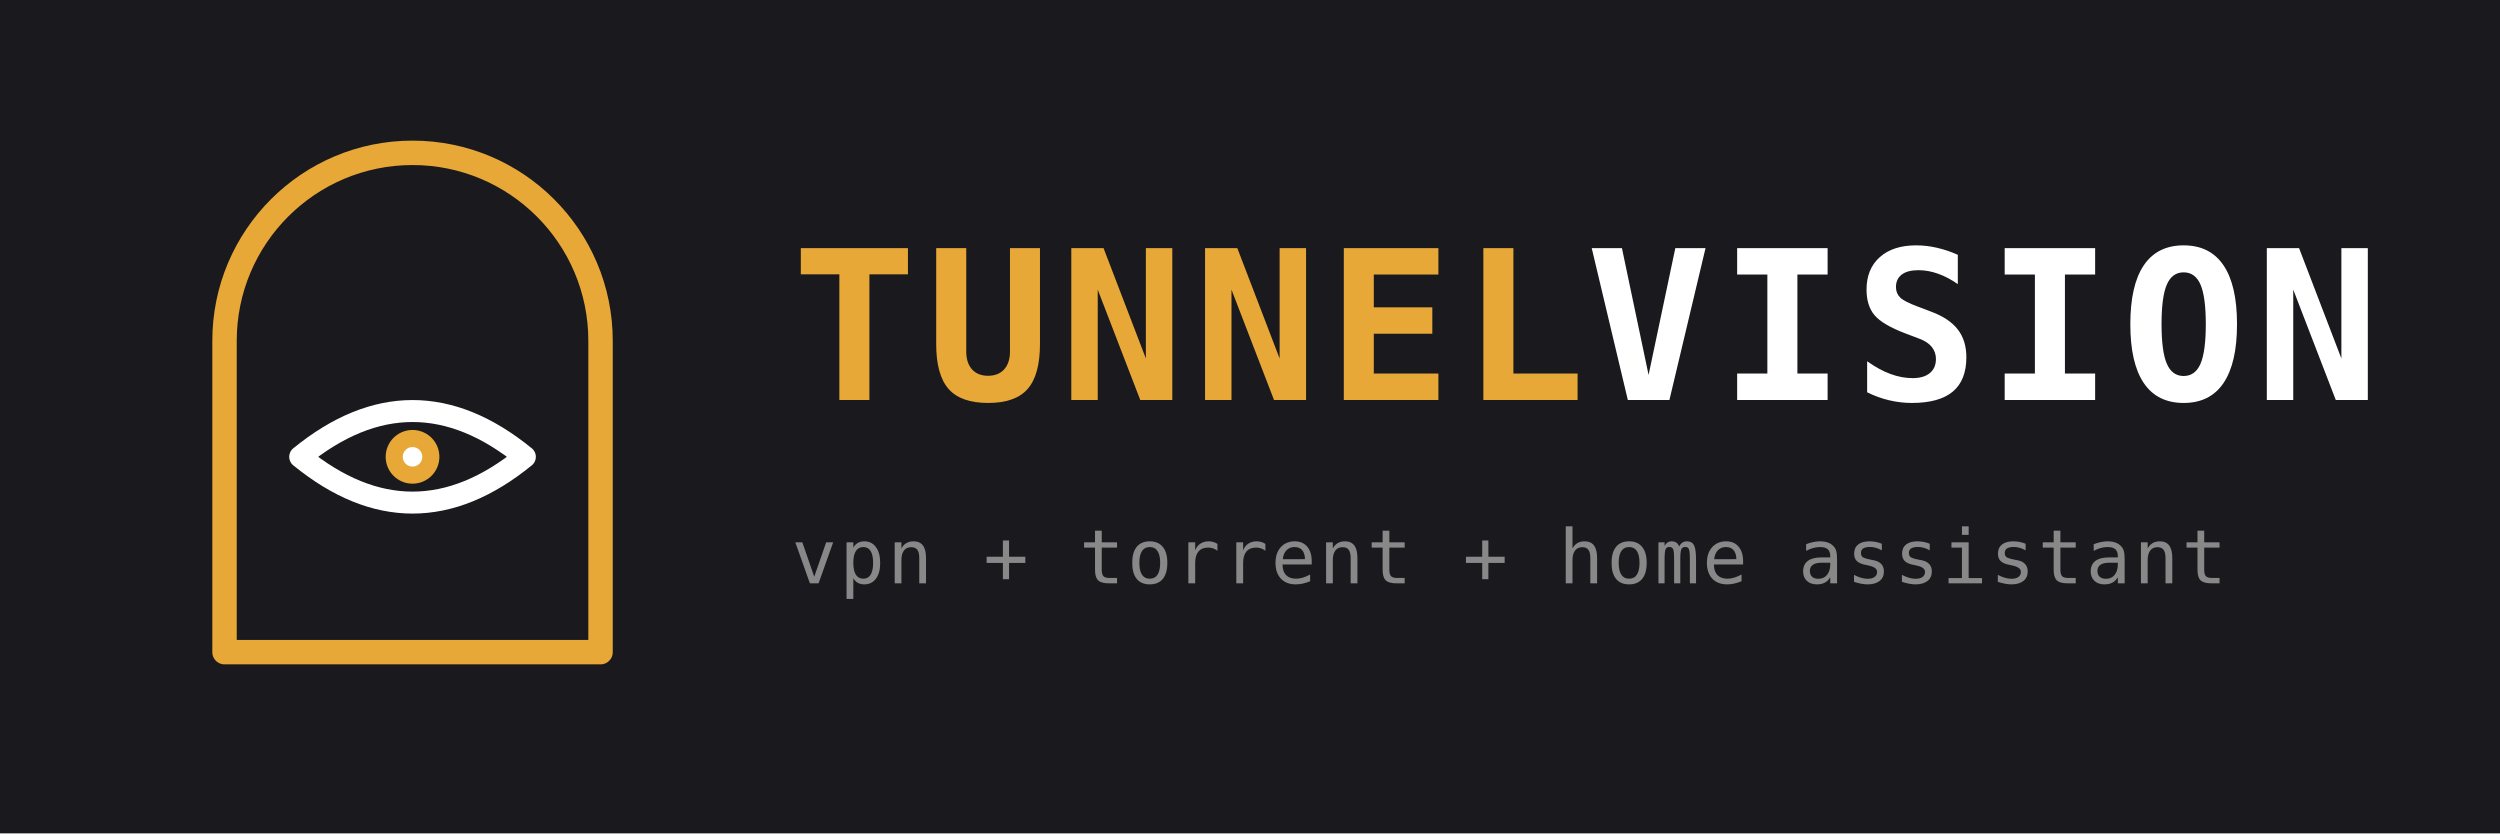
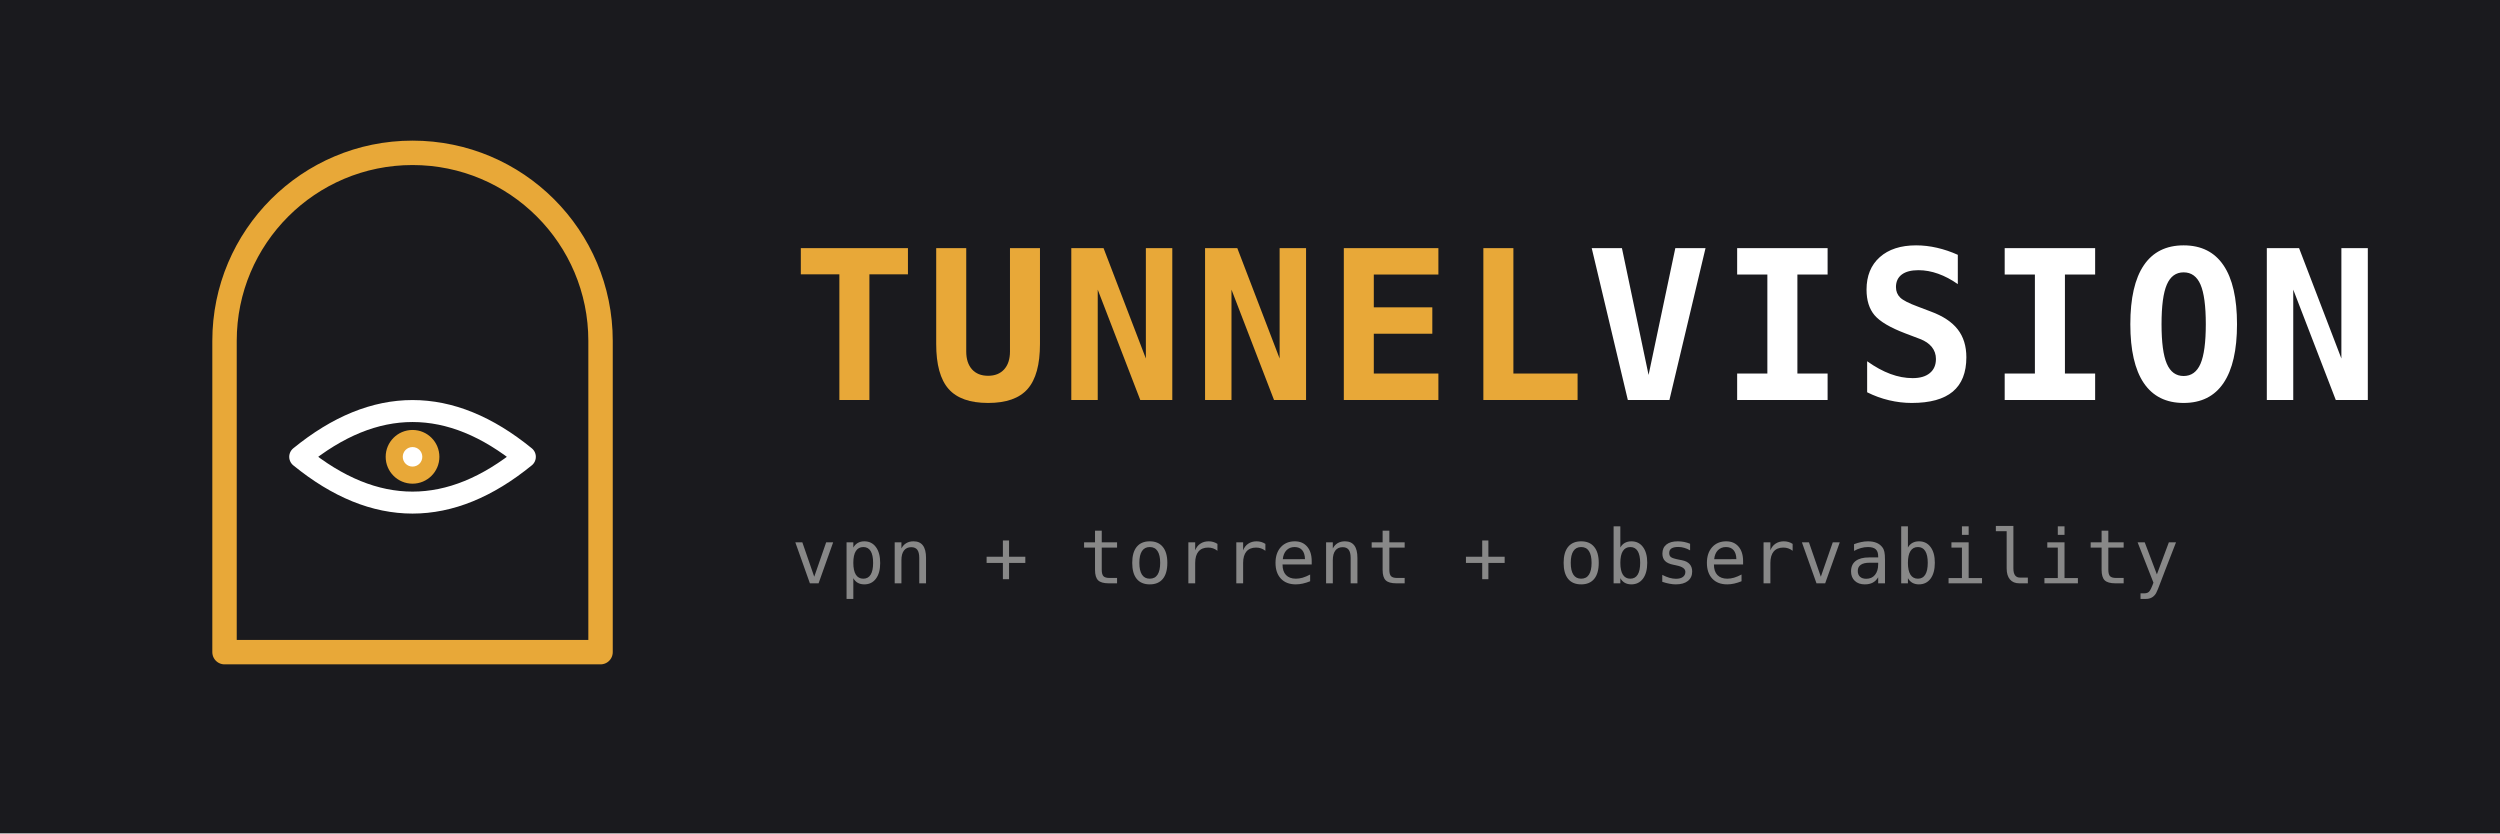
<svg xmlns="http://www.w3.org/2000/svg" viewBox="0 0 900 300" width="900" height="300">
  <rect width="900" height="300" fill="#1A1A1E" />
  <g transform="translate(36,37) scale(0.4395)">
    <path d="M 102,450 L 102,195 A 154,154 0 0 1 410,195 L 410,450 Z" fill="none" stroke="#E8A838" stroke-width="20" stroke-linejoin="round" stroke-linecap="round" />
    <path d="M 164,290 Q 256,215 348,290 Q 256,365 164,290 Z" fill="none" stroke="#FFFFFF" stroke-width="18" stroke-linejoin="round" stroke-linecap="round" />
    <circle cx="256" cy="290" r="22" fill="#E8A838" />
    <circle cx="256" cy="290" r="8" fill="#FFFFFF" />
  </g>
  <text x="285" y="144" font-family="monospace" font-weight="bold" font-size="75" fill="#E8A838" letter-spacing="3">TUNNEL<tspan fill="#FFFFFF">VISION</tspan>
  </text>
-   <text x="285" y="210" font-family="monospace" font-size="27" fill="#888888" letter-spacing="1">vpn + torrent + home assistant</text>
+   <text x="285" y="210" font-family="monospace" font-size="27" fill="#888888" letter-spacing="1">vpn + torrent + observability</text>
</svg>
